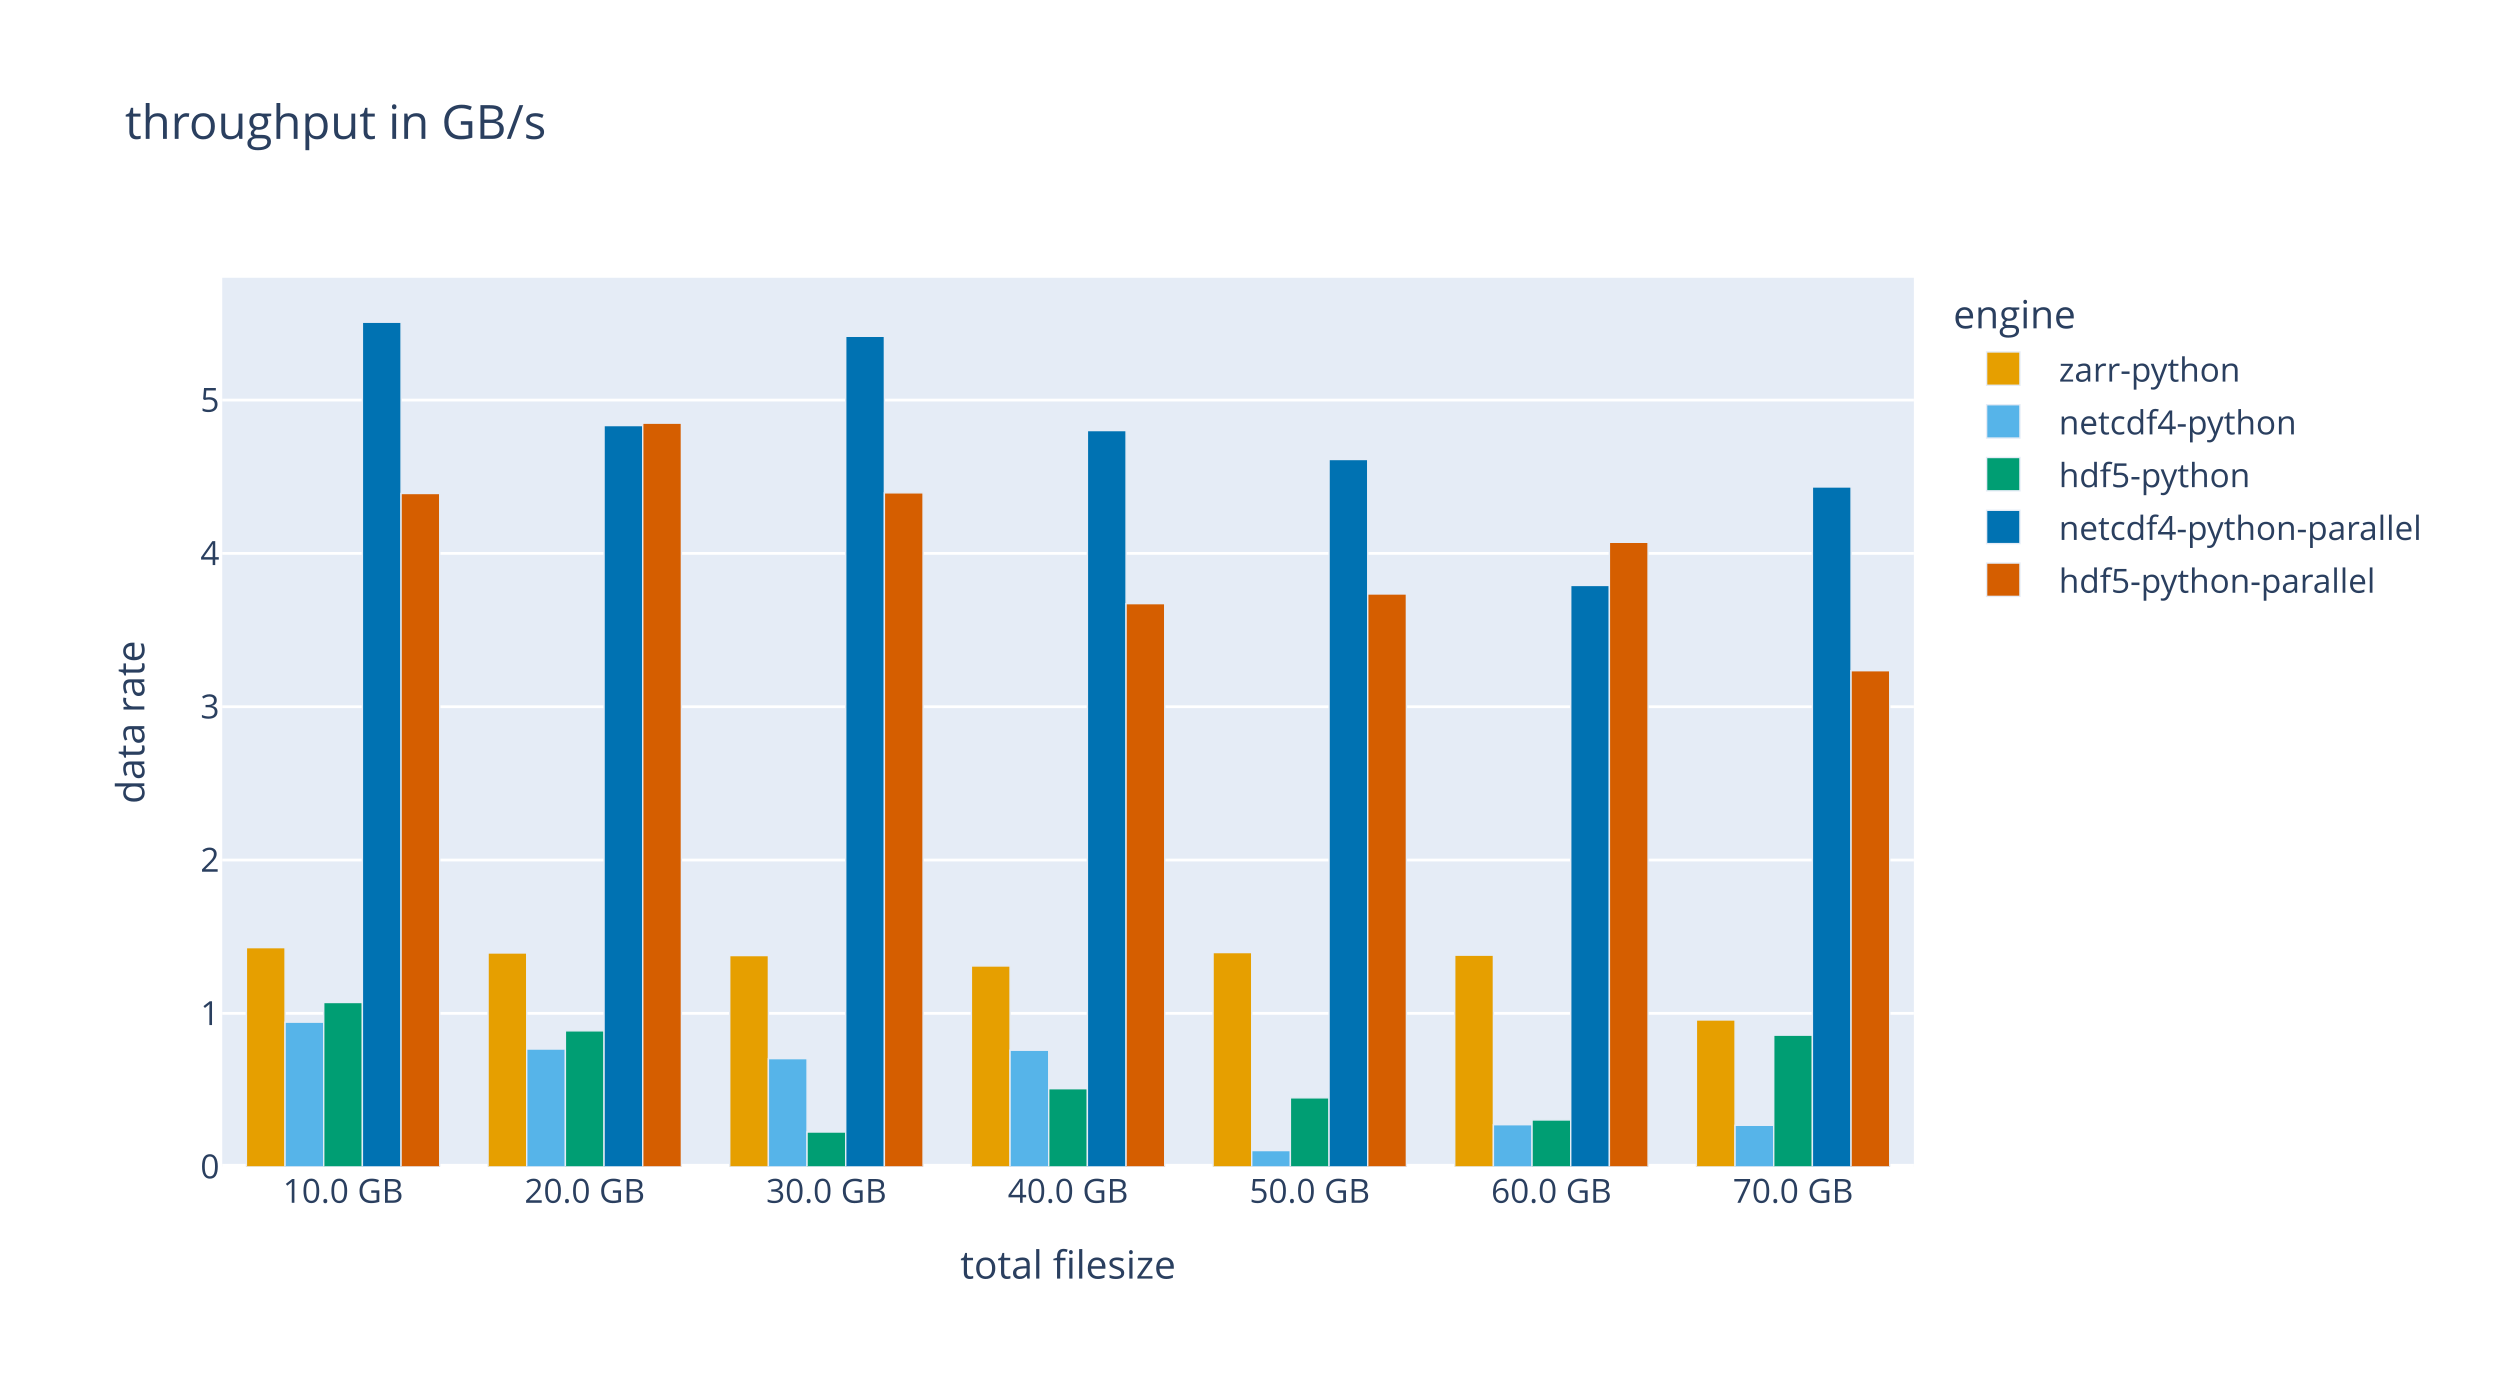
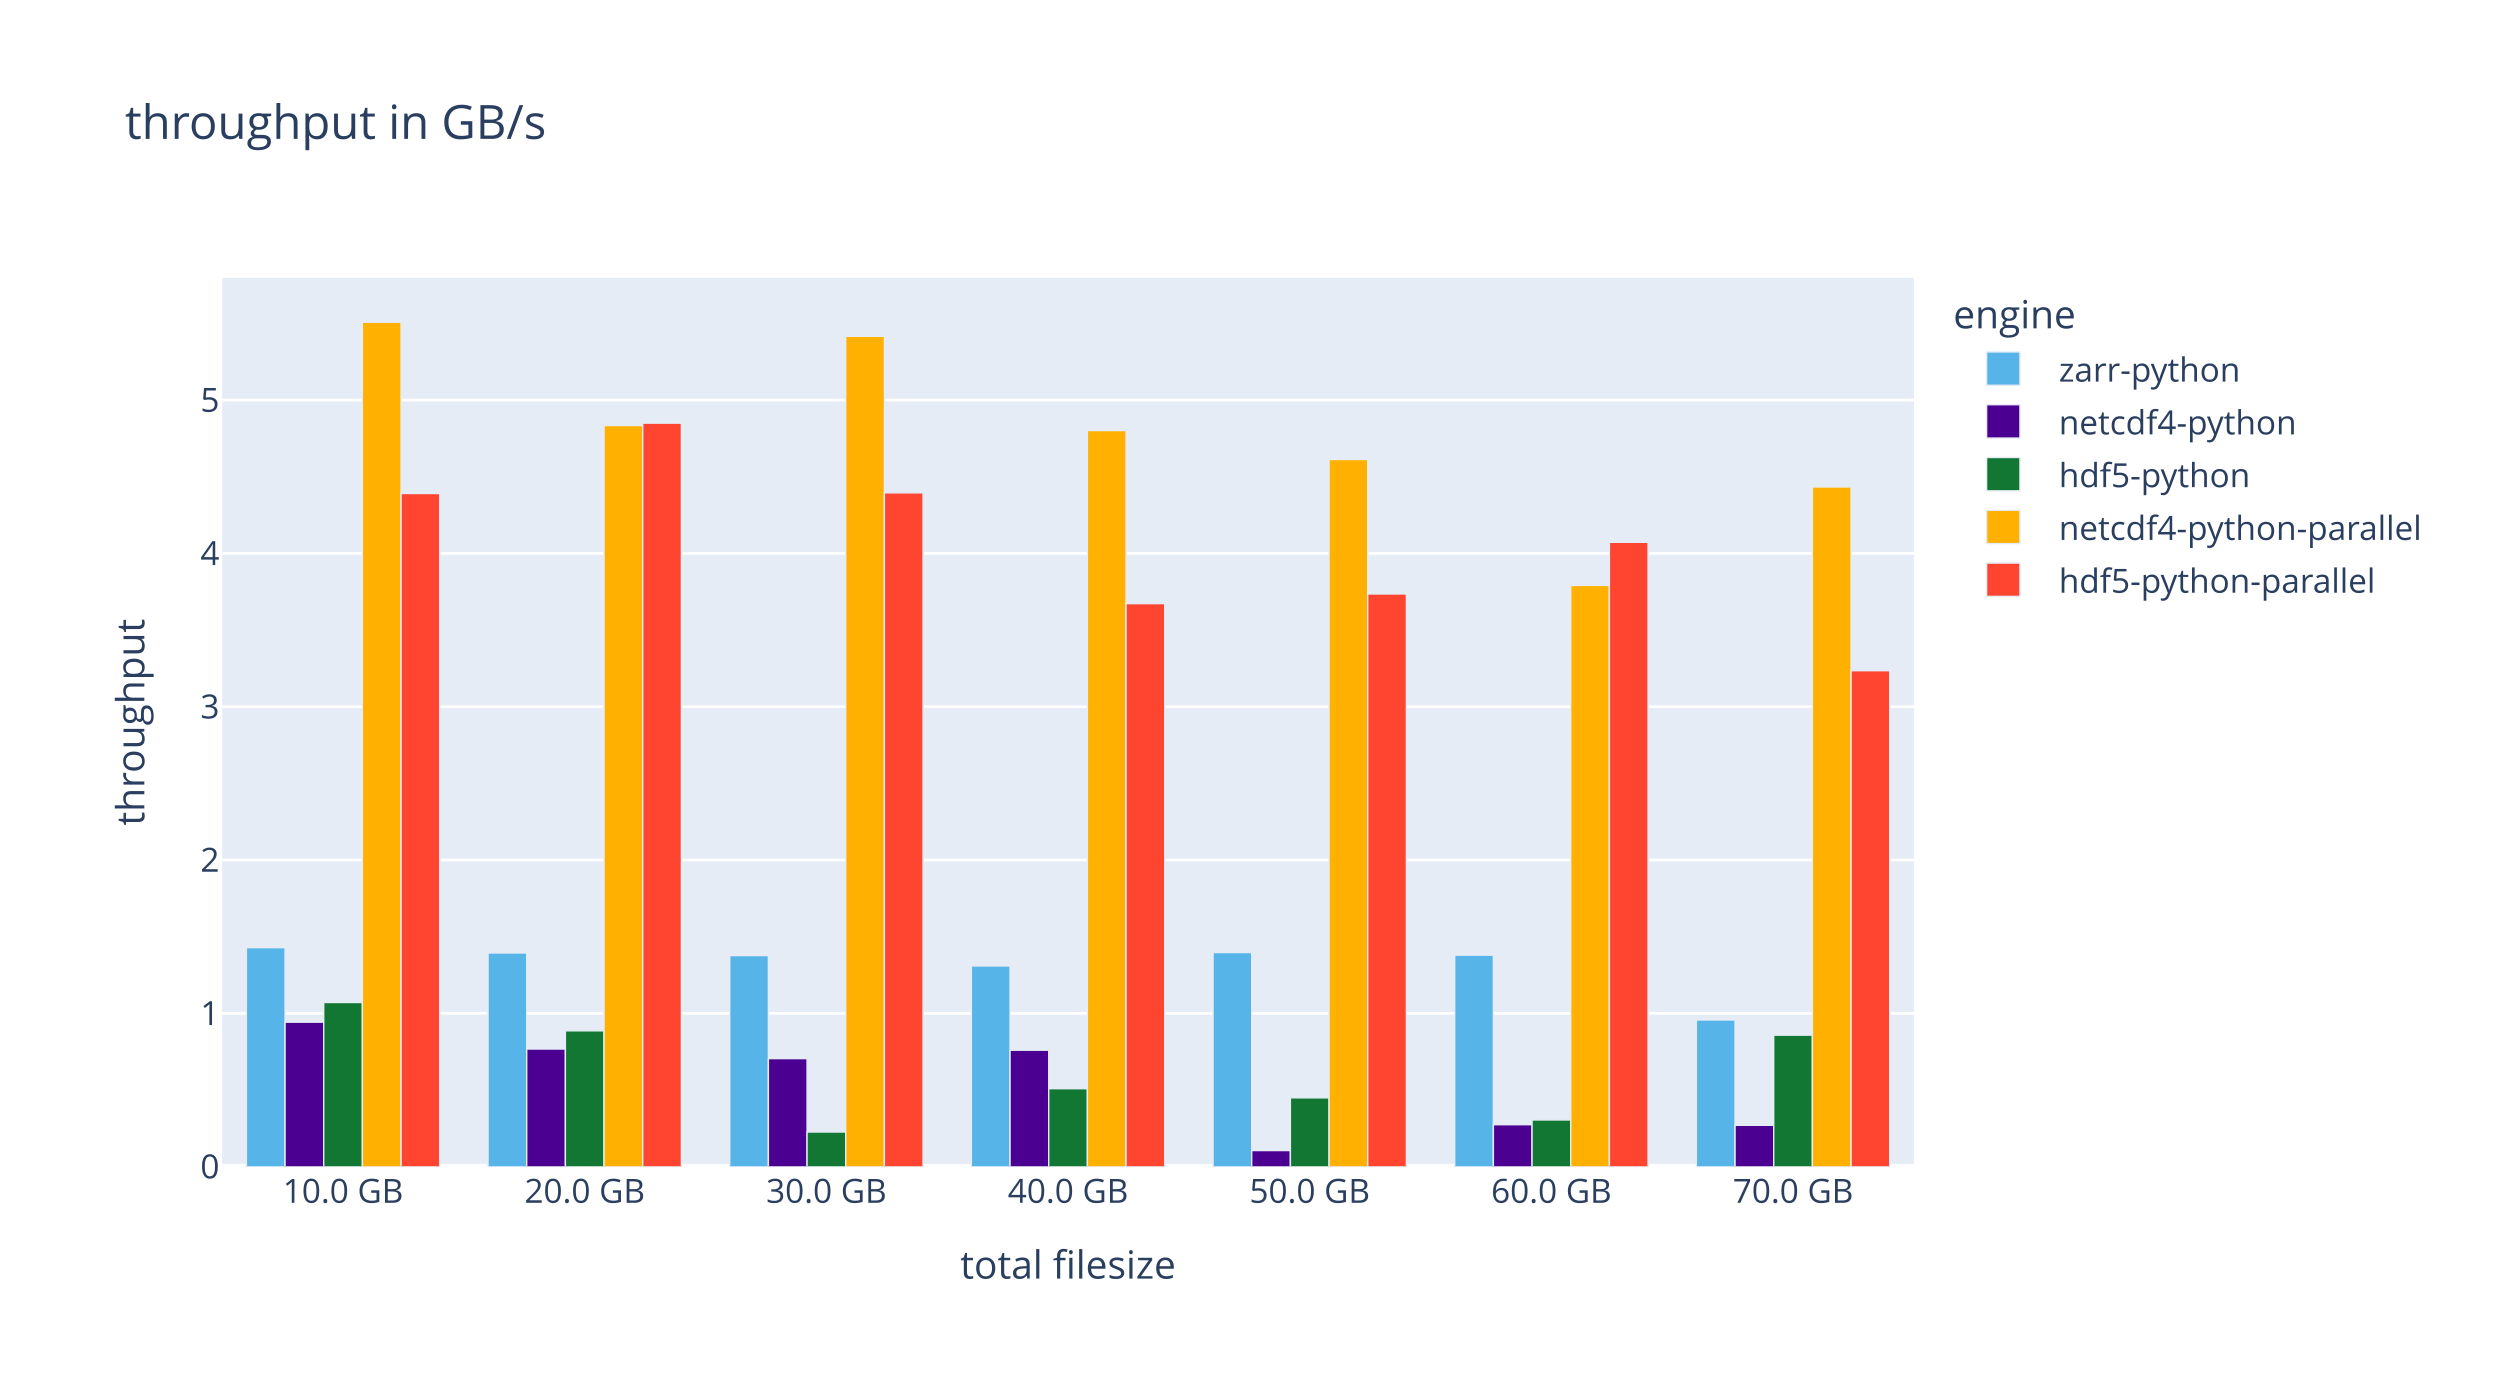
<svg xmlns="http://www.w3.org/2000/svg" class="main-svg" width="900" height="500" style="" viewBox="0 0 900 500">
  <rect x="0" y="0" width="900" height="500" style="fill: rgb(255, 255, 255); fill-opacity: 1;" />
-   <defs id="defs-7c9b74">
+   <defs id="defs-55383b">
    <g class="clips">
-       <clipPath id="clip7c9b74xyplot" class="plotclip">
+       <clipPath id="clip55383bxyplot" class="plotclip">
        <rect width="609" height="320" />
      </clipPath>
-       <clipPath class="axesclip" id="clip7c9b74x">
+       <clipPath class="axesclip" id="clip55383bx">
        <rect x="80" y="0" width="609" height="500" />
      </clipPath>
-       <clipPath class="axesclip" id="clip7c9b74y">
+       <clipPath class="axesclip" id="clip55383by">
        <rect x="0" y="100" width="900" height="320" />
      </clipPath>
-       <clipPath class="axesclip" id="clip7c9b74xy">
+       <clipPath class="axesclip" id="clip55383bxy">
        <rect x="80" y="100" width="609" height="320" />
      </clipPath>
    </g>
    <g class="gradients" />
    <g class="patterns" />
  </defs>
  <g class="bglayer">
    <rect class="bg" x="80" y="100" width="609" height="320" style="fill: rgb(229, 236, 246); fill-opacity: 1; stroke-width: 0;" />
  </g>
  <g class="layer-below">
    <g class="imagelayer" />
    <g class="shapelayer" />
  </g>
  <g class="cartesianlayer">
    <g class="subplot xy">
      <g class="layer-subplot">
        <g class="shapelayer" />
        <g class="imagelayer" />
      </g>
      <g class="minor-gridlayer">
        <g class="x" />
        <g class="y" />
      </g>
      <g class="gridlayer">
        <g class="x" />
        <g class="y">
          <path class="ygrid crisp" transform="translate(0,364.81)" d="M80,0h609" style="stroke: rgb(255, 255, 255); stroke-opacity: 1; stroke-width: 1px;" />
          <path class="ygrid crisp" transform="translate(0,309.61)" d="M80,0h609" style="stroke: rgb(255, 255, 255); stroke-opacity: 1; stroke-width: 1px;" />
          <path class="ygrid crisp" transform="translate(0,254.42)" d="M80,0h609" style="stroke: rgb(255, 255, 255); stroke-opacity: 1; stroke-width: 1px;" />
          <path class="ygrid crisp" transform="translate(0,199.22)" d="M80,0h609" style="stroke: rgb(255, 255, 255); stroke-opacity: 1; stroke-width: 1px;" />
          <path class="ygrid crisp" transform="translate(0,144.03)" d="M80,0h609" style="stroke: rgb(255, 255, 255); stroke-opacity: 1; stroke-width: 1px;" />
        </g>
      </g>
      <g class="zerolinelayer">
        <path class="yzl zl crisp" transform="translate(0,420)" d="M80,0h609" style="stroke: rgb(255, 255, 255); stroke-opacity: 1; stroke-width: 2px;" />
      </g>
      <g class="layer-between">
        <g class="shapelayer" />
        <g class="imagelayer" />
      </g>
      <path class="xlines-below" />
      <path class="ylines-below" />
      <g class="overlines-below" />
      <g class="xaxislayer-below" />
      <g class="yaxislayer-below" />
      <g class="overaxes-below" />
      <g class="overplot">
-         <g class="xy" transform="translate(80,100)" clip-path="url(#clip7c9b74xyplot)">
+         <g class="xy" transform="translate(80,100)" clip-path="url(#clip55383bxyplot)">
          <g class="barlayer mlayer">
            <g class="trace bars" style="opacity: 1;">
              <g class="points">
                <g class="point">
-                   <path d="M8.7,320V241.14H22.62V320Z" style="vector-effect: none; opacity: 1; stroke-width: 0.5px; fill: rgb(230, 159, 0); fill-opacity: 1; stroke: rgb(229, 236, 246); stroke-opacity: 1;" />
-                 </g>
-                 <g class="point">
-                   <path d="M95.7,320V243.07H109.62V320Z" style="vector-effect: none; opacity: 1; stroke-width: 0.5px; fill: rgb(230, 159, 0); fill-opacity: 1; stroke: rgb(229, 236, 246); stroke-opacity: 1;" />
-                 </g>
-                 <g class="point">
-                   <path d="M182.7,320V244.01H196.62V320Z" style="vector-effect: none; opacity: 1; stroke-width: 0.5px; fill: rgb(230, 159, 0); fill-opacity: 1; stroke: rgb(229, 236, 246); stroke-opacity: 1;" />
-                 </g>
-                 <g class="point">
-                   <path d="M269.7,320V247.74H283.62V320Z" style="vector-effect: none; opacity: 1; stroke-width: 0.5px; fill: rgb(230, 159, 0); fill-opacity: 1; stroke: rgb(229, 236, 246); stroke-opacity: 1;" />
-                 </g>
-                 <g class="point">
-                   <path d="M356.7,320V242.92H370.62V320Z" style="vector-effect: none; opacity: 1; stroke-width: 0.5px; fill: rgb(230, 159, 0); fill-opacity: 1; stroke: rgb(229, 236, 246); stroke-opacity: 1;" />
-                 </g>
-                 <g class="point">
-                   <path d="M443.7,320V243.85H457.62V320Z" style="vector-effect: none; opacity: 1; stroke-width: 0.5px; fill: rgb(230, 159, 0); fill-opacity: 1; stroke: rgb(229, 236, 246); stroke-opacity: 1;" />
-                 </g>
-                 <g class="point">
-                   <path d="M530.7,320V267.19H544.62V320Z" style="vector-effect: none; opacity: 1; stroke-width: 0.5px; fill: rgb(230, 159, 0); fill-opacity: 1; stroke: rgb(229, 236, 246); stroke-opacity: 1;" />
-                 </g>
-               </g>
-             </g>
-             <g class="trace bars" style="opacity: 1;">
-               <g class="points">
-                 <g class="point">
-                   <path d="M22.62,320V267.99H36.54V320Z" style="vector-effect: none; opacity: 1; stroke-width: 0.5px; fill: rgb(86, 180, 233); fill-opacity: 1; stroke: rgb(229, 236, 246); stroke-opacity: 1;" />
-                 </g>
-                 <g class="point">
-                   <path d="M109.62,320V277.66H123.54V320Z" style="vector-effect: none; opacity: 1; stroke-width: 0.5px; fill: rgb(86, 180, 233); fill-opacity: 1; stroke: rgb(229, 236, 246); stroke-opacity: 1;" />
-                 </g>
-                 <g class="point">
-                   <path d="M196.62,320V281.1H210.54V320Z" style="vector-effect: none; opacity: 1; stroke-width: 0.5px; fill: rgb(86, 180, 233); fill-opacity: 1; stroke: rgb(229, 236, 246); stroke-opacity: 1;" />
-                 </g>
-                 <g class="point">
-                   <path d="M283.62,320V278.08H297.54V320Z" style="vector-effect: none; opacity: 1; stroke-width: 0.5px; fill: rgb(86, 180, 233); fill-opacity: 1; stroke: rgb(229, 236, 246); stroke-opacity: 1;" />
-                 </g>
-                 <g class="point">
-                   <path d="M370.62,320V314.21H384.54V320Z" style="vector-effect: none; opacity: 1; stroke-width: 0.5px; fill: rgb(86, 180, 233); fill-opacity: 1; stroke: rgb(229, 236, 246); stroke-opacity: 1;" />
-                 </g>
-                 <g class="point">
-                   <path d="M457.62,320V304.89H471.54V320Z" style="vector-effect: none; opacity: 1; stroke-width: 0.5px; fill: rgb(86, 180, 233); fill-opacity: 1; stroke: rgb(229, 236, 246); stroke-opacity: 1;" />
-                 </g>
-                 <g class="point">
-                   <path d="M544.62,320V305.1H558.54V320Z" style="vector-effect: none; opacity: 1; stroke-width: 0.5px; fill: rgb(86, 180, 233); fill-opacity: 1; stroke: rgb(229, 236, 246); stroke-opacity: 1;" />
-                 </g>
-               </g>
-             </g>
-             <g class="trace bars" style="opacity: 1;">
-               <g class="points">
-                 <g class="point">
-                   <path d="M36.54,320V260.91H50.46V320Z" style="vector-effect: none; opacity: 1; stroke-width: 0.5px; fill: rgb(0, 158, 115); fill-opacity: 1; stroke: rgb(229, 236, 246); stroke-opacity: 1;" />
-                 </g>
-                 <g class="point">
-                   <path d="M123.54,320V271.1H137.46V320Z" style="vector-effect: none; opacity: 1; stroke-width: 0.5px; fill: rgb(0, 158, 115); fill-opacity: 1; stroke: rgb(229, 236, 246); stroke-opacity: 1;" />
-                 </g>
-                 <g class="point">
-                   <path d="M210.54,320V307.53H224.46V320Z" style="vector-effect: none; opacity: 1; stroke-width: 0.5px; fill: rgb(0, 158, 115); fill-opacity: 1; stroke: rgb(229, 236, 246); stroke-opacity: 1;" />
-                 </g>
-                 <g class="point">
-                   <path d="M297.54,320V291.93H311.46V320Z" style="vector-effect: none; opacity: 1; stroke-width: 0.5px; fill: rgb(0, 158, 115); fill-opacity: 1; stroke: rgb(229, 236, 246); stroke-opacity: 1;" />
-                 </g>
-                 <g class="point">
-                   <path d="M384.54,320V295.21H398.46V320Z" style="vector-effect: none; opacity: 1; stroke-width: 0.5px; fill: rgb(0, 158, 115); fill-opacity: 1; stroke: rgb(229, 236, 246); stroke-opacity: 1;" />
-                 </g>
-                 <g class="point">
-                   <path d="M471.54,320V303.18H485.46V320Z" style="vector-effect: none; opacity: 1; stroke-width: 0.5px; fill: rgb(0, 158, 115); fill-opacity: 1; stroke: rgb(229, 236, 246); stroke-opacity: 1;" />
-                 </g>
-                 <g class="point">
-                   <path d="M558.54,320V272.66H572.46V320Z" style="vector-effect: none; opacity: 1; stroke-width: 0.5px; fill: rgb(0, 158, 115); fill-opacity: 1; stroke: rgb(229, 236, 246); stroke-opacity: 1;" />
-                 </g>
-               </g>
-             </g>
-             <g class="trace bars" style="opacity: 1;">
-               <g class="points">
-                 <g class="point">
-                   <path d="M50.46,320V16H64.38V320Z" style="vector-effect: none; opacity: 1; stroke-width: 0.5px; fill: rgb(0, 114, 178); fill-opacity: 1; stroke: rgb(229, 236, 246); stroke-opacity: 1;" />
-                 </g>
-                 <g class="point">
-                   <path d="M137.46,320V53.21H151.38V320Z" style="vector-effect: none; opacity: 1; stroke-width: 0.5px; fill: rgb(0, 114, 178); fill-opacity: 1; stroke: rgb(229, 236, 246); stroke-opacity: 1;" />
-                 </g>
-                 <g class="point">
-                   <path d="M224.46,320V21.06H238.38V320Z" style="vector-effect: none; opacity: 1; stroke-width: 0.5px; fill: rgb(0, 114, 178); fill-opacity: 1; stroke: rgb(229, 236, 246); stroke-opacity: 1;" />
-                 </g>
-                 <g class="point">
-                   <path d="M311.46,320V55H325.38V320Z" style="vector-effect: none; opacity: 1; stroke-width: 0.5px; fill: rgb(0, 114, 178); fill-opacity: 1; stroke: rgb(229, 236, 246); stroke-opacity: 1;" />
-                 </g>
-                 <g class="point">
-                   <path d="M398.46,320V65.43H412.38V320Z" style="vector-effect: none; opacity: 1; stroke-width: 0.5px; fill: rgb(0, 114, 178); fill-opacity: 1; stroke: rgb(229, 236, 246); stroke-opacity: 1;" />
-                 </g>
-                 <g class="point">
-                   <path d="M485.46,320V110.76H499.38V320Z" style="vector-effect: none; opacity: 1; stroke-width: 0.5px; fill: rgb(0, 114, 178); fill-opacity: 1; stroke: rgb(229, 236, 246); stroke-opacity: 1;" />
-                 </g>
-                 <g class="point">
-                   <path d="M572.46,320V75.32H586.38V320Z" style="vector-effect: none; opacity: 1; stroke-width: 0.5px; fill: rgb(0, 114, 178); fill-opacity: 1; stroke: rgb(229, 236, 246); stroke-opacity: 1;" />
-                 </g>
-               </g>
-             </g>
-             <g class="trace bars" style="opacity: 1;">
-               <g class="points">
-                 <g class="point">
-                   <path d="M64.38,320V77.66H78.3V320Z" style="vector-effect: none; opacity: 1; stroke-width: 0.5px; fill: rgb(213, 94, 0); fill-opacity: 1; stroke: rgb(229, 236, 246); stroke-opacity: 1;" />
-                 </g>
-                 <g class="point">
-                   <path d="M151.38,320V52.33H165.3V320Z" style="vector-effect: none; opacity: 1; stroke-width: 0.5px; fill: rgb(213, 94, 0); fill-opacity: 1; stroke: rgb(229, 236, 246); stroke-opacity: 1;" />
-                 </g>
-                 <g class="point">
-                   <path d="M238.38,320V77.42H252.3V320Z" style="vector-effect: none; opacity: 1; stroke-width: 0.5px; fill: rgb(213, 94, 0); fill-opacity: 1; stroke: rgb(229, 236, 246); stroke-opacity: 1;" />
-                 </g>
-                 <g class="point">
-                   <path d="M325.38,320V117.32H339.3V320Z" style="vector-effect: none; opacity: 1; stroke-width: 0.5px; fill: rgb(213, 94, 0); fill-opacity: 1; stroke: rgb(229, 236, 246); stroke-opacity: 1;" />
-                 </g>
-                 <g class="point">
-                   <path d="M412.38,320V113.83H426.3V320Z" style="vector-effect: none; opacity: 1; stroke-width: 0.5px; fill: rgb(213, 94, 0); fill-opacity: 1; stroke: rgb(229, 236, 246); stroke-opacity: 1;" />
-                 </g>
-                 <g class="point">
-                   <path d="M499.38,320V95.24H513.3V320Z" style="vector-effect: none; opacity: 1; stroke-width: 0.5px; fill: rgb(213, 94, 0); fill-opacity: 1; stroke: rgb(229, 236, 246); stroke-opacity: 1;" />
-                 </g>
-                 <g class="point">
-                   <path d="M586.38,320V141.45H600.3V320Z" style="vector-effect: none; opacity: 1; stroke-width: 0.5px; fill: rgb(213, 94, 0); fill-opacity: 1; stroke: rgb(229, 236, 246); stroke-opacity: 1;" />
+                   <path d="M8.7,320V241.14H22.62V320Z" style="vector-effect: none; opacity: 1; stroke-width: 0.5px; fill: rgb(86, 180, 233); fill-opacity: 1; stroke: rgb(229, 236, 246); stroke-opacity: 1;" />
+                 </g>
+                 <g class="point">
+                   <path d="M95.7,320V243.07H109.62V320Z" style="vector-effect: none; opacity: 1; stroke-width: 0.5px; fill: rgb(86, 180, 233); fill-opacity: 1; stroke: rgb(229, 236, 246); stroke-opacity: 1;" />
+                 </g>
+                 <g class="point">
+                   <path d="M182.7,320V244.01H196.62V320Z" style="vector-effect: none; opacity: 1; stroke-width: 0.5px; fill: rgb(86, 180, 233); fill-opacity: 1; stroke: rgb(229, 236, 246); stroke-opacity: 1;" />
+                 </g>
+                 <g class="point">
+                   <path d="M269.7,320V247.74H283.62V320Z" style="vector-effect: none; opacity: 1; stroke-width: 0.5px; fill: rgb(86, 180, 233); fill-opacity: 1; stroke: rgb(229, 236, 246); stroke-opacity: 1;" />
+                 </g>
+                 <g class="point">
+                   <path d="M356.7,320V242.92H370.62V320Z" style="vector-effect: none; opacity: 1; stroke-width: 0.5px; fill: rgb(86, 180, 233); fill-opacity: 1; stroke: rgb(229, 236, 246); stroke-opacity: 1;" />
+                 </g>
+                 <g class="point">
+                   <path d="M443.7,320V243.85H457.62V320Z" style="vector-effect: none; opacity: 1; stroke-width: 0.5px; fill: rgb(86, 180, 233); fill-opacity: 1; stroke: rgb(229, 236, 246); stroke-opacity: 1;" />
+                 </g>
+                 <g class="point">
+                   <path d="M530.7,320V267.19H544.62V320Z" style="vector-effect: none; opacity: 1; stroke-width: 0.5px; fill: rgb(86, 180, 233); fill-opacity: 1; stroke: rgb(229, 236, 246); stroke-opacity: 1;" />
+                 </g>
+               </g>
+             </g>
+             <g class="trace bars" style="opacity: 1;">
+               <g class="points">
+                 <g class="point">
+                   <path d="M22.62,320V267.99H36.54V320Z" style="vector-effect: none; opacity: 1; stroke-width: 0.5px; fill: rgb(75, 0, 146); fill-opacity: 1; stroke: rgb(229, 236, 246); stroke-opacity: 1;" />
+                 </g>
+                 <g class="point">
+                   <path d="M109.62,320V277.66H123.54V320Z" style="vector-effect: none; opacity: 1; stroke-width: 0.5px; fill: rgb(75, 0, 146); fill-opacity: 1; stroke: rgb(229, 236, 246); stroke-opacity: 1;" />
+                 </g>
+                 <g class="point">
+                   <path d="M196.62,320V281.1H210.54V320Z" style="vector-effect: none; opacity: 1; stroke-width: 0.5px; fill: rgb(75, 0, 146); fill-opacity: 1; stroke: rgb(229, 236, 246); stroke-opacity: 1;" />
+                 </g>
+                 <g class="point">
+                   <path d="M283.62,320V278.08H297.54V320Z" style="vector-effect: none; opacity: 1; stroke-width: 0.5px; fill: rgb(75, 0, 146); fill-opacity: 1; stroke: rgb(229, 236, 246); stroke-opacity: 1;" />
+                 </g>
+                 <g class="point">
+                   <path d="M370.62,320V314.21H384.54V320Z" style="vector-effect: none; opacity: 1; stroke-width: 0.5px; fill: rgb(75, 0, 146); fill-opacity: 1; stroke: rgb(229, 236, 246); stroke-opacity: 1;" />
+                 </g>
+                 <g class="point">
+                   <path d="M457.62,320V304.89H471.54V320Z" style="vector-effect: none; opacity: 1; stroke-width: 0.5px; fill: rgb(75, 0, 146); fill-opacity: 1; stroke: rgb(229, 236, 246); stroke-opacity: 1;" />
+                 </g>
+                 <g class="point">
+                   <path d="M544.62,320V305.1H558.54V320Z" style="vector-effect: none; opacity: 1; stroke-width: 0.5px; fill: rgb(75, 0, 146); fill-opacity: 1; stroke: rgb(229, 236, 246); stroke-opacity: 1;" />
+                 </g>
+               </g>
+             </g>
+             <g class="trace bars" style="opacity: 1;">
+               <g class="points">
+                 <g class="point">
+                   <path d="M36.54,320V260.91H50.46V320Z" style="vector-effect: none; opacity: 1; stroke-width: 0.5px; fill: rgb(17, 119, 51); fill-opacity: 1; stroke: rgb(229, 236, 246); stroke-opacity: 1;" />
+                 </g>
+                 <g class="point">
+                   <path d="M123.54,320V271.1H137.46V320Z" style="vector-effect: none; opacity: 1; stroke-width: 0.5px; fill: rgb(17, 119, 51); fill-opacity: 1; stroke: rgb(229, 236, 246); stroke-opacity: 1;" />
+                 </g>
+                 <g class="point">
+                   <path d="M210.54,320V307.53H224.46V320Z" style="vector-effect: none; opacity: 1; stroke-width: 0.5px; fill: rgb(17, 119, 51); fill-opacity: 1; stroke: rgb(229, 236, 246); stroke-opacity: 1;" />
+                 </g>
+                 <g class="point">
+                   <path d="M297.54,320V291.93H311.46V320Z" style="vector-effect: none; opacity: 1; stroke-width: 0.5px; fill: rgb(17, 119, 51); fill-opacity: 1; stroke: rgb(229, 236, 246); stroke-opacity: 1;" />
+                 </g>
+                 <g class="point">
+                   <path d="M384.54,320V295.21H398.46V320Z" style="vector-effect: none; opacity: 1; stroke-width: 0.5px; fill: rgb(17, 119, 51); fill-opacity: 1; stroke: rgb(229, 236, 246); stroke-opacity: 1;" />
+                 </g>
+                 <g class="point">
+                   <path d="M471.54,320V303.18H485.46V320Z" style="vector-effect: none; opacity: 1; stroke-width: 0.5px; fill: rgb(17, 119, 51); fill-opacity: 1; stroke: rgb(229, 236, 246); stroke-opacity: 1;" />
+                 </g>
+                 <g class="point">
+                   <path d="M558.54,320V272.66H572.46V320Z" style="vector-effect: none; opacity: 1; stroke-width: 0.5px; fill: rgb(17, 119, 51); fill-opacity: 1; stroke: rgb(229, 236, 246); stroke-opacity: 1;" />
+                 </g>
+               </g>
+             </g>
+             <g class="trace bars" style="opacity: 1;">
+               <g class="points">
+                 <g class="point">
+                   <path d="M50.46,320V16H64.38V320Z" style="vector-effect: none; opacity: 1; stroke-width: 0.5px; fill: rgb(255, 176, 0); fill-opacity: 1; stroke: rgb(229, 236, 246); stroke-opacity: 1;" />
+                 </g>
+                 <g class="point">
+                   <path d="M137.46,320V53.21H151.38V320Z" style="vector-effect: none; opacity: 1; stroke-width: 0.5px; fill: rgb(255, 176, 0); fill-opacity: 1; stroke: rgb(229, 236, 246); stroke-opacity: 1;" />
+                 </g>
+                 <g class="point">
+                   <path d="M224.46,320V21.06H238.38V320Z" style="vector-effect: none; opacity: 1; stroke-width: 0.5px; fill: rgb(255, 176, 0); fill-opacity: 1; stroke: rgb(229, 236, 246); stroke-opacity: 1;" />
+                 </g>
+                 <g class="point">
+                   <path d="M311.46,320V55H325.38V320Z" style="vector-effect: none; opacity: 1; stroke-width: 0.5px; fill: rgb(255, 176, 0); fill-opacity: 1; stroke: rgb(229, 236, 246); stroke-opacity: 1;" />
+                 </g>
+                 <g class="point">
+                   <path d="M398.46,320V65.43H412.38V320Z" style="vector-effect: none; opacity: 1; stroke-width: 0.5px; fill: rgb(255, 176, 0); fill-opacity: 1; stroke: rgb(229, 236, 246); stroke-opacity: 1;" />
+                 </g>
+                 <g class="point">
+                   <path d="M485.46,320V110.76H499.38V320Z" style="vector-effect: none; opacity: 1; stroke-width: 0.5px; fill: rgb(255, 176, 0); fill-opacity: 1; stroke: rgb(229, 236, 246); stroke-opacity: 1;" />
+                 </g>
+                 <g class="point">
+                   <path d="M572.46,320V75.32H586.38V320Z" style="vector-effect: none; opacity: 1; stroke-width: 0.5px; fill: rgb(255, 176, 0); fill-opacity: 1; stroke: rgb(229, 236, 246); stroke-opacity: 1;" />
+                 </g>
+               </g>
+             </g>
+             <g class="trace bars" style="opacity: 1;">
+               <g class="points">
+                 <g class="point">
+                   <path d="M64.38,320V77.66H78.3V320Z" style="vector-effect: none; opacity: 1; stroke-width: 0.5px; fill: rgb(255, 68, 48); fill-opacity: 1; stroke: rgb(229, 236, 246); stroke-opacity: 1;" />
+                 </g>
+                 <g class="point">
+                   <path d="M151.38,320V52.33H165.3V320Z" style="vector-effect: none; opacity: 1; stroke-width: 0.5px; fill: rgb(255, 68, 48); fill-opacity: 1; stroke: rgb(229, 236, 246); stroke-opacity: 1;" />
+                 </g>
+                 <g class="point">
+                   <path d="M238.38,320V77.42H252.3V320Z" style="vector-effect: none; opacity: 1; stroke-width: 0.5px; fill: rgb(255, 68, 48); fill-opacity: 1; stroke: rgb(229, 236, 246); stroke-opacity: 1;" />
+                 </g>
+                 <g class="point">
+                   <path d="M325.38,320V117.32H339.3V320Z" style="vector-effect: none; opacity: 1; stroke-width: 0.5px; fill: rgb(255, 68, 48); fill-opacity: 1; stroke: rgb(229, 236, 246); stroke-opacity: 1;" />
+                 </g>
+                 <g class="point">
+                   <path d="M412.38,320V113.83H426.3V320Z" style="vector-effect: none; opacity: 1; stroke-width: 0.5px; fill: rgb(255, 68, 48); fill-opacity: 1; stroke: rgb(229, 236, 246); stroke-opacity: 1;" />
+                 </g>
+                 <g class="point">
+                   <path d="M499.38,320V95.24H513.3V320Z" style="vector-effect: none; opacity: 1; stroke-width: 0.5px; fill: rgb(255, 68, 48); fill-opacity: 1; stroke: rgb(229, 236, 246); stroke-opacity: 1;" />
+                 </g>
+                 <g class="point">
+                   <path d="M586.38,320V141.45H600.3V320Z" style="vector-effect: none; opacity: 1; stroke-width: 0.5px; fill: rgb(255, 68, 48); fill-opacity: 1; stroke: rgb(229, 236, 246); stroke-opacity: 1;" />
                </g>
              </g>
            </g>
          </g>
        </g>
      </g>
      <path class="xlines-above crisp" d="M0,0" style="fill: none;" />
      <path class="ylines-above crisp" d="M0,0" style="fill: none;" />
      <g class="overlines-above" />
      <g class="xaxislayer-above">
        <g class="xtick">
          <text text-anchor="middle" x="0" y="433" transform="translate(123.5,0)" style="font-family: 'Open Sans', verdana, arial, sans-serif; font-size: 12px; fill: rgb(42, 63, 95); fill-opacity: 1; white-space: pre; opacity: 1;">10.0 GB</text>
        </g>
        <g class="xtick">
          <text text-anchor="middle" x="0" y="433" transform="translate(210.5,0)" style="font-family: 'Open Sans', verdana, arial, sans-serif; font-size: 12px; fill: rgb(42, 63, 95); fill-opacity: 1; white-space: pre; opacity: 1;">20.0 GB</text>
        </g>
        <g class="xtick">
          <text text-anchor="middle" x="0" y="433" transform="translate(297.5,0)" style="font-family: 'Open Sans', verdana, arial, sans-serif; font-size: 12px; fill: rgb(42, 63, 95); fill-opacity: 1; white-space: pre; opacity: 1;">30.0 GB</text>
        </g>
        <g class="xtick">
          <text text-anchor="middle" x="0" y="433" transform="translate(384.5,0)" style="font-family: 'Open Sans', verdana, arial, sans-serif; font-size: 12px; fill: rgb(42, 63, 95); fill-opacity: 1; white-space: pre; opacity: 1;">40.0 GB</text>
        </g>
        <g class="xtick">
          <text text-anchor="middle" x="0" y="433" transform="translate(471.5,0)" style="font-family: 'Open Sans', verdana, arial, sans-serif; font-size: 12px; fill: rgb(42, 63, 95); fill-opacity: 1; white-space: pre; opacity: 1;">50.0 GB</text>
        </g>
        <g class="xtick">
          <text text-anchor="middle" x="0" y="433" transform="translate(558.5,0)" style="font-family: 'Open Sans', verdana, arial, sans-serif; font-size: 12px; fill: rgb(42, 63, 95); fill-opacity: 1; white-space: pre; opacity: 1;">60.0 GB</text>
        </g>
        <g class="xtick">
          <text text-anchor="middle" x="0" y="433" transform="translate(645.5,0)" style="font-family: 'Open Sans', verdana, arial, sans-serif; font-size: 12px; fill: rgb(42, 63, 95); fill-opacity: 1; white-space: pre; opacity: 1;">70.0 GB</text>
        </g>
      </g>
      <g class="yaxislayer-above">
        <g class="ytick">
          <text text-anchor="end" x="79" y="4.2" transform="translate(0,420)" style="font-family: 'Open Sans', verdana, arial, sans-serif; font-size: 12px; fill: rgb(42, 63, 95); fill-opacity: 1; white-space: pre; opacity: 1;">0</text>
        </g>
        <g class="ytick">
          <text text-anchor="end" x="79" y="4.2" style="font-family: 'Open Sans', verdana, arial, sans-serif; font-size: 12px; fill: rgb(42, 63, 95); fill-opacity: 1; white-space: pre; opacity: 1;" transform="translate(0,364.81)">1</text>
        </g>
        <g class="ytick">
          <text text-anchor="end" x="79" y="4.2" style="font-family: 'Open Sans', verdana, arial, sans-serif; font-size: 12px; fill: rgb(42, 63, 95); fill-opacity: 1; white-space: pre; opacity: 1;" transform="translate(0,309.61)">2</text>
        </g>
        <g class="ytick">
          <text text-anchor="end" x="79" y="4.2" style="font-family: 'Open Sans', verdana, arial, sans-serif; font-size: 12px; fill: rgb(42, 63, 95); fill-opacity: 1; white-space: pre; opacity: 1;" transform="translate(0,254.42)">3</text>
        </g>
        <g class="ytick">
          <text text-anchor="end" x="79" y="4.2" style="font-family: 'Open Sans', verdana, arial, sans-serif; font-size: 12px; fill: rgb(42, 63, 95); fill-opacity: 1; white-space: pre; opacity: 1;" transform="translate(0,199.22)">4</text>
        </g>
        <g class="ytick">
          <text text-anchor="end" x="79" y="4.2" style="font-family: 'Open Sans', verdana, arial, sans-serif; font-size: 12px; fill: rgb(42, 63, 95); fill-opacity: 1; white-space: pre; opacity: 1;" transform="translate(0,144.03)">5</text>
        </g>
      </g>
      <g class="overaxes-above" />
    </g>
  </g>
  <g class="polarlayer" />
  <g class="smithlayer" />
  <g class="ternarylayer" />
  <g class="geolayer" />
  <g class="funnelarealayer" />
  <g class="pielayer" />
  <g class="iciclelayer" />
  <g class="treemaplayer" />
  <g class="sunburstlayer" />
  <g class="glimages" />
-   <defs id="topdefs-7c9b74">
+   <defs id="topdefs-55383b">
    <g class="clips" />
-     <clipPath id="legend7c9b74">
+     <clipPath id="legend55383b">
      <rect width="187" height="124" x="0" y="0" />
    </clipPath>
  </defs>
  <g class="layer-above">
    <g class="imagelayer" />
    <g class="shapelayer" />
  </g>
  <g class="infolayer">
    <g class="legend" pointer-events="all" transform="translate(701.18,100)">
      <rect class="bg" shape-rendering="crispEdges" width="187" height="124" x="0" y="0" style="stroke: rgb(68, 68, 68); stroke-opacity: 1; fill: rgb(255, 255, 255); fill-opacity: 1; stroke-width: 0px;" />
-       <g class="scrollbox" transform="" clip-path="url(#legend7c9b74)">
+       <g class="scrollbox" transform="" clip-path="url(#legend55383b)">
        <text class="legendtitletext" text-anchor="start" x="2" y="18.2" style="font-family: 'Open Sans', verdana, arial, sans-serif; font-size: 14px; fill: rgb(42, 63, 95); fill-opacity: 1; white-space: pre;">engine</text>
        <g class="groups" transform="">
          <g class="traces" transform="translate(0,32.7)" style="opacity: 1;">
            <text class="legendtext" text-anchor="start" x="40" y="4.68" style="font-family: 'Open Sans', verdana, arial, sans-serif; font-size: 12px; fill: rgb(42, 63, 95); fill-opacity: 1; white-space: pre;">zarr-python</text>
            <g class="layers" style="opacity: 1;">
              <g class="legendfill" />
              <g class="legendlines" />
              <g class="legendsymbols">
                <g class="legendpoints">
-                   <path class="legendundefined" d="M6,6H-6V-6H6Z" transform="translate(20,0)" style="stroke-width: 0.5px; fill: rgb(230, 159, 0); fill-opacity: 1; stroke: rgb(229, 236, 246); stroke-opacity: 1;" />
+                   <path class="legendundefined" d="M6,6H-6V-6H6Z" transform="translate(20,0)" style="stroke-width: 0.5px; fill: rgb(86, 180, 233); fill-opacity: 1; stroke: rgb(229, 236, 246); stroke-opacity: 1;" />
                </g>
              </g>
            </g>
            <rect class="legendtoggle" x="0" y="-9.5" width="181.047" height="19" style="fill: rgb(0, 0, 0); fill-opacity: 0;" />
          </g>
        </g>
        <g class="groups" transform="">
          <g class="traces" transform="translate(0,51.7)" style="opacity: 1;">
            <text class="legendtext" text-anchor="start" x="40" y="4.68" style="font-family: 'Open Sans', verdana, arial, sans-serif; font-size: 12px; fill: rgb(42, 63, 95); fill-opacity: 1; white-space: pre;">netcdf4-python</text>
            <g class="layers" style="opacity: 1;">
              <g class="legendfill" />
              <g class="legendlines" />
              <g class="legendsymbols">
                <g class="legendpoints">
-                   <path class="legendundefined" d="M6,6H-6V-6H6Z" transform="translate(20,0)" style="stroke-width: 0.5px; fill: rgb(86, 180, 233); fill-opacity: 1; stroke: rgb(229, 236, 246); stroke-opacity: 1;" />
+                   <path class="legendundefined" d="M6,6H-6V-6H6Z" transform="translate(20,0)" style="stroke-width: 0.5px; fill: rgb(75, 0, 146); fill-opacity: 1; stroke: rgb(229, 236, 246); stroke-opacity: 1;" />
                </g>
              </g>
            </g>
            <rect class="legendtoggle" x="0" y="-9.5" width="181.047" height="19" style="fill: rgb(0, 0, 0); fill-opacity: 0;" />
          </g>
        </g>
        <g class="groups" transform="">
          <g class="traces" transform="translate(0,70.7)" style="opacity: 1;">
            <text class="legendtext" text-anchor="start" x="40" y="4.68" style="font-family: 'Open Sans', verdana, arial, sans-serif; font-size: 12px; fill: rgb(42, 63, 95); fill-opacity: 1; white-space: pre;">hdf5-python</text>
            <g class="layers" style="opacity: 1;">
              <g class="legendfill" />
              <g class="legendlines" />
              <g class="legendsymbols">
                <g class="legendpoints">
-                   <path class="legendundefined" d="M6,6H-6V-6H6Z" transform="translate(20,0)" style="stroke-width: 0.5px; fill: rgb(0, 158, 115); fill-opacity: 1; stroke: rgb(229, 236, 246); stroke-opacity: 1;" />
+                   <path class="legendundefined" d="M6,6H-6V-6H6Z" transform="translate(20,0)" style="stroke-width: 0.5px; fill: rgb(17, 119, 51); fill-opacity: 1; stroke: rgb(229, 236, 246); stroke-opacity: 1;" />
                </g>
              </g>
            </g>
            <rect class="legendtoggle" x="0" y="-9.5" width="181.047" height="19" style="fill: rgb(0, 0, 0); fill-opacity: 0;" />
          </g>
        </g>
        <g class="groups" transform="">
          <g class="traces" transform="translate(0,89.7)" style="opacity: 1;">
            <text class="legendtext" text-anchor="start" x="40" y="4.68" style="font-family: 'Open Sans', verdana, arial, sans-serif; font-size: 12px; fill: rgb(42, 63, 95); fill-opacity: 1; white-space: pre;">netcdf4-python-parallel</text>
            <g class="layers" style="opacity: 1;">
              <g class="legendfill" />
              <g class="legendlines" />
              <g class="legendsymbols">
                <g class="legendpoints">
-                   <path class="legendundefined" d="M6,6H-6V-6H6Z" transform="translate(20,0)" style="stroke-width: 0.5px; fill: rgb(0, 114, 178); fill-opacity: 1; stroke: rgb(229, 236, 246); stroke-opacity: 1;" />
+                   <path class="legendundefined" d="M6,6H-6V-6H6Z" transform="translate(20,0)" style="stroke-width: 0.5px; fill: rgb(255, 176, 0); fill-opacity: 1; stroke: rgb(229, 236, 246); stroke-opacity: 1;" />
                </g>
              </g>
            </g>
            <rect class="legendtoggle" x="0" y="-9.5" width="181.047" height="19" style="fill: rgb(0, 0, 0); fill-opacity: 0;" />
          </g>
        </g>
        <g class="groups" transform="">
          <g class="traces" transform="translate(0,108.7)" style="opacity: 1;">
            <text class="legendtext" text-anchor="start" x="40" y="4.68" style="font-family: 'Open Sans', verdana, arial, sans-serif; font-size: 12px; fill: rgb(42, 63, 95); fill-opacity: 1; white-space: pre;">hdf5-python-parallel</text>
            <g class="layers" style="opacity: 1;">
              <g class="legendfill" />
              <g class="legendlines" />
              <g class="legendsymbols">
                <g class="legendpoints">
-                   <path class="legendundefined" d="M6,6H-6V-6H6Z" transform="translate(20,0)" style="stroke-width: 0.5px; fill: rgb(213, 94, 0); fill-opacity: 1; stroke: rgb(229, 236, 246); stroke-opacity: 1;" />
+                   <path class="legendundefined" d="M6,6H-6V-6H6Z" transform="translate(20,0)" style="stroke-width: 0.5px; fill: rgb(255, 68, 48); fill-opacity: 1; stroke: rgb(229, 236, 246); stroke-opacity: 1;" />
                </g>
              </g>
            </g>
            <rect class="legendtoggle" x="0" y="-9.5" width="181.047" height="19" style="fill: rgb(0, 0, 0); fill-opacity: 0;" />
          </g>
        </g>
      </g>
      <rect class="scrollbar" rx="20" ry="3" width="0" height="0" x="0" y="0" style="fill: rgb(128, 139, 164); fill-opacity: 1;" />
    </g>
    <g class="g-gtitle">
      <text class="gtitle" x="45" y="50" text-anchor="start" dy="0em" style="opacity: 1; font-family: 'Open Sans', verdana, arial, sans-serif; font-size: 17px; fill: rgb(42, 63, 95); fill-opacity: 1; white-space: pre;">throughput in GB/s</text>
    </g>
    <g class="g-xtitle">
      <text class="xtitle" x="384.5" y="460.3" text-anchor="middle" style="opacity: 1; font-family: 'Open Sans', verdana, arial, sans-serif; font-size: 14px; fill: rgb(42, 63, 95); fill-opacity: 1; white-space: pre;">total filesize</text>
    </g>
    <g class="g-ytitle">
-       <text class="ytitle" transform="rotate(-90,51.95938,260)" x="51.959" y="260" text-anchor="middle" style="opacity: 1; font-family: 'Open Sans', verdana, arial, sans-serif; font-size: 14px; fill: rgb(42, 63, 95); fill-opacity: 1; white-space: pre;">data rate</text>
+       <text class="ytitle" transform="rotate(-90,51.95938,260)" x="51.959" y="260" text-anchor="middle" style="opacity: 1; font-family: 'Open Sans', verdana, arial, sans-serif; font-size: 14px; fill: rgb(42, 63, 95); fill-opacity: 1; white-space: pre;">throughput</text>
    </g>
  </g>
</svg>
